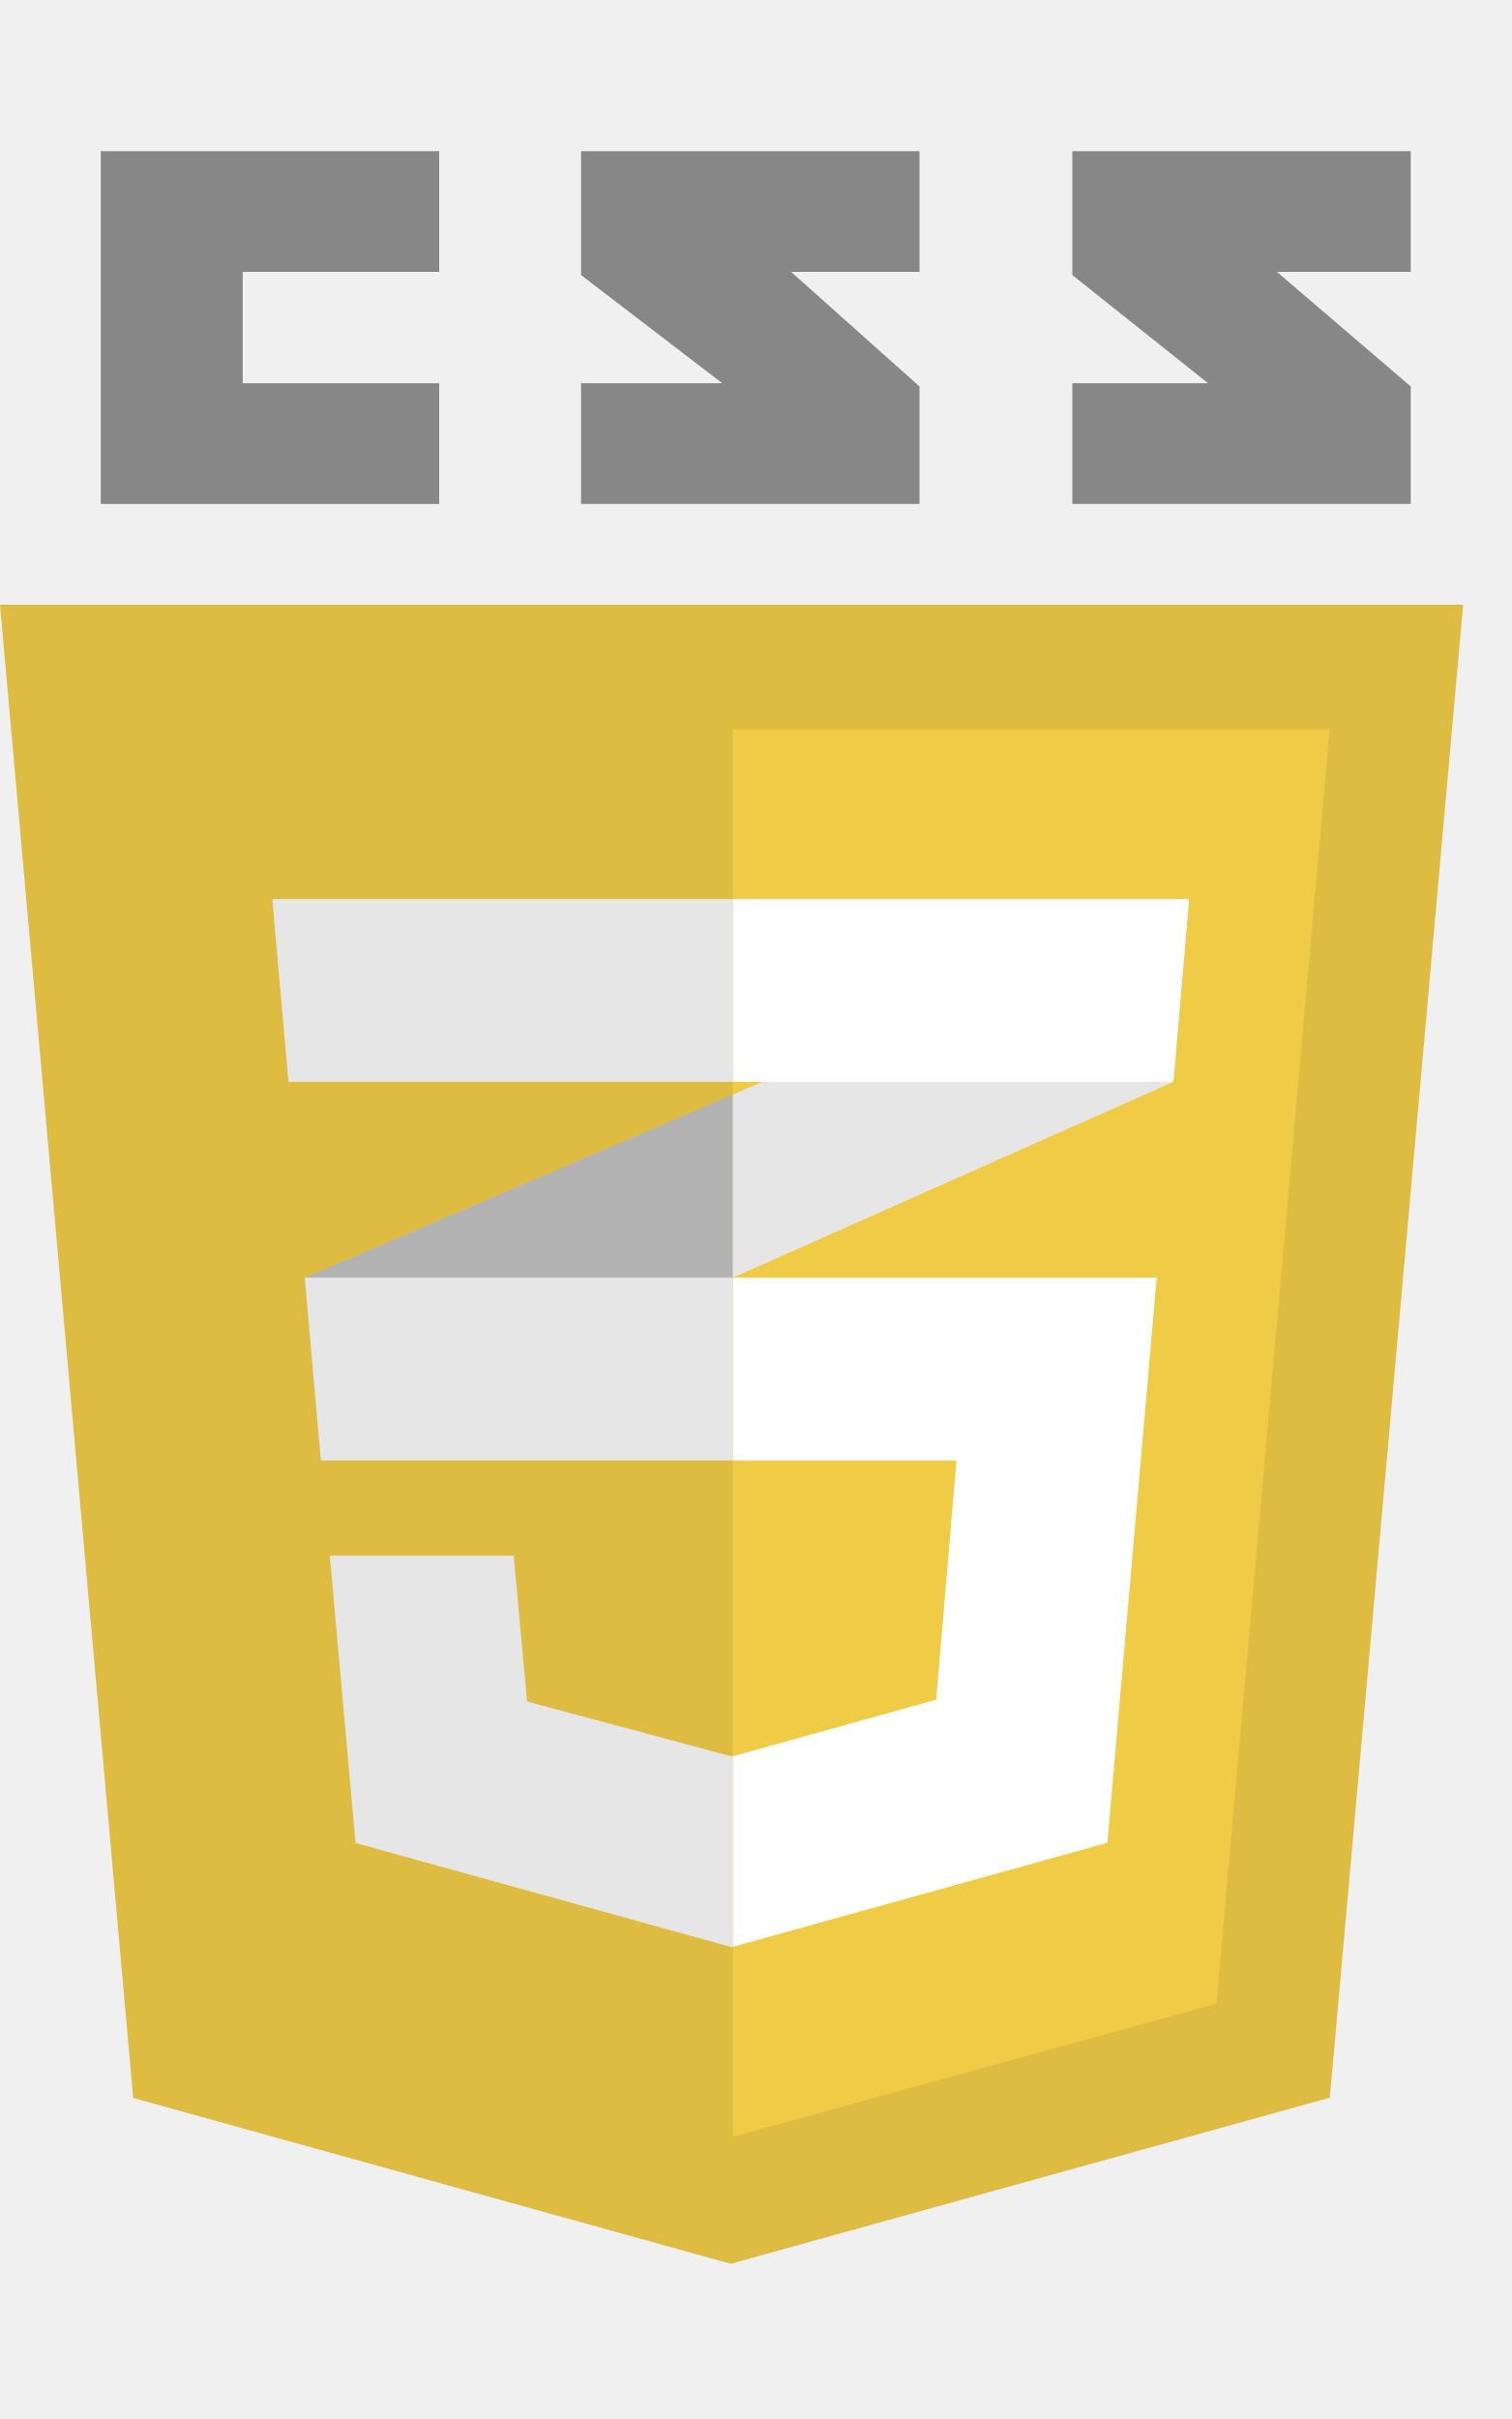
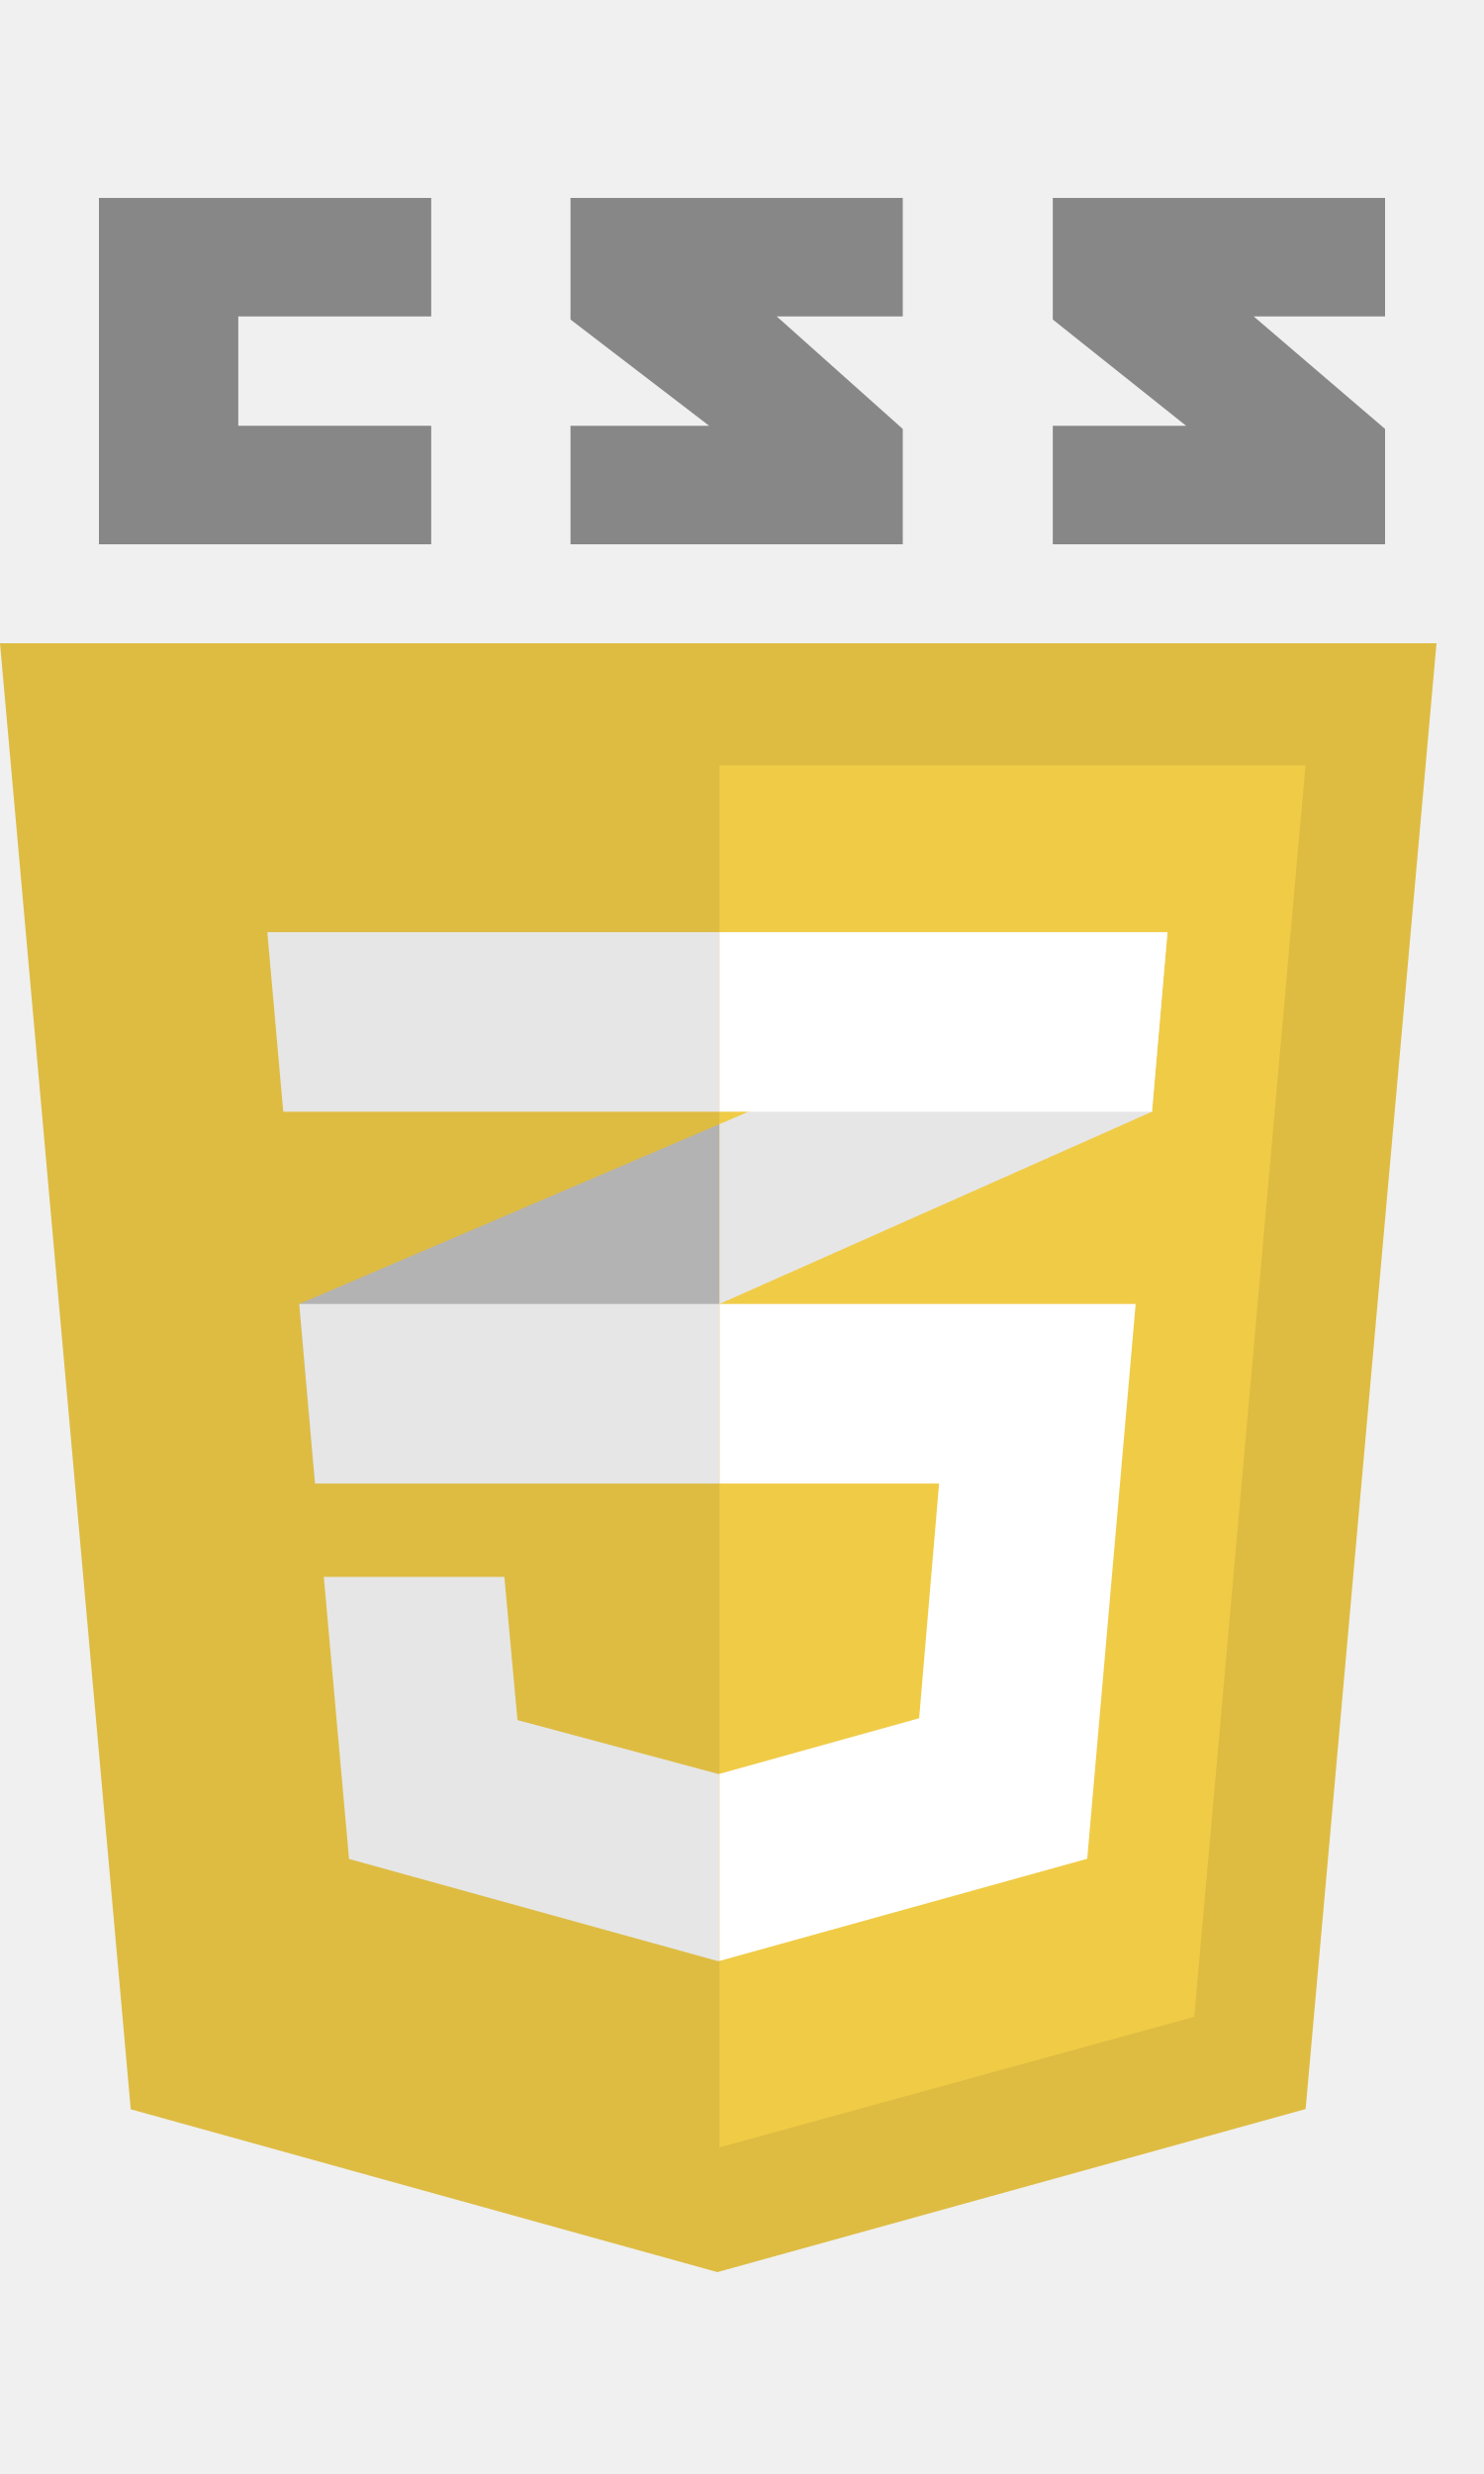
- <svg xmlns="http://www.w3.org/2000/svg" width="20" height="32" viewBox="0 0 30 42" fill="none">
+ <svg xmlns="http://www.w3.org/2000/svg" width="15" height="25" viewBox="0 0 30 42" fill="none">
  <path fill-rule="evenodd" clip-rule="evenodd" d="M2.643 38.629L0 9H29.04L26.394 38.624L14.502 41.92L2.643 38.629Z" fill="#DEBC42" />
  <path fill-rule="evenodd" clip-rule="evenodd" d="M14.545 39.399L24.142 36.76L26.391 11.467H14.545V39.399Z" fill="#F0CB46" />
  <path fill-rule="evenodd" clip-rule="evenodd" d="M6.049 22.353L6.368 25.982L14.544 22.353V18.719L6.049 22.353Z" fill="#B3B3B3" />
  <path fill-rule="evenodd" clip-rule="evenodd" d="M23.601 14.839L14.545 18.719V22.353L23.288 18.468L23.601 14.839Z" fill="#E6E6E6" />
  <path fill-rule="evenodd" clip-rule="evenodd" d="M14.544 31.847L14.516 31.851L10.461 30.763L10.196 27.869H6.546L7.056 33.57L14.515 35.635L14.544 35.628V31.847Z" fill="#E6E6E6" />
  <path fill-rule="evenodd" clip-rule="evenodd" d="M14.545 22.353V25.982H18.984L18.581 30.726L14.545 31.85V35.631L21.979 33.566L22.958 22.353H14.545Z" fill="white" />
  <path fill-rule="evenodd" clip-rule="evenodd" d="M14.544 22.353H6.049L6.368 25.982H14.544V22.353Z" fill="#E6E6E6" />
  <path fill-rule="evenodd" clip-rule="evenodd" d="M14.545 18.468V14.839H14.508H5.404L5.726 18.468H14.545Z" fill="#E6E6E6" />
  <path fill-rule="evenodd" clip-rule="evenodd" d="M14.545 14.839V18.422V18.468H23.288L23.601 14.839H14.545Z" fill="white" />
  <path d="M8.717 2.395V0H2V7H8.717V4.605H4.817V2.395H8.717Z" fill="#1E1E1E" fill-opacity="0.5" />
  <path d="M18.25 0H11.533V2.458L14.336 4.605H11.533V7H18.25V4.669L15.702 2.395H18.25V0Z" fill="#1E1E1E" fill-opacity="0.5" />
  <path d="M21.283 0H28V2.395H25.344L28 4.669V7H21.283V4.605H23.978L21.283 2.458V0Z" fill="#1E1E1E" fill-opacity="0.5" />
</svg>
